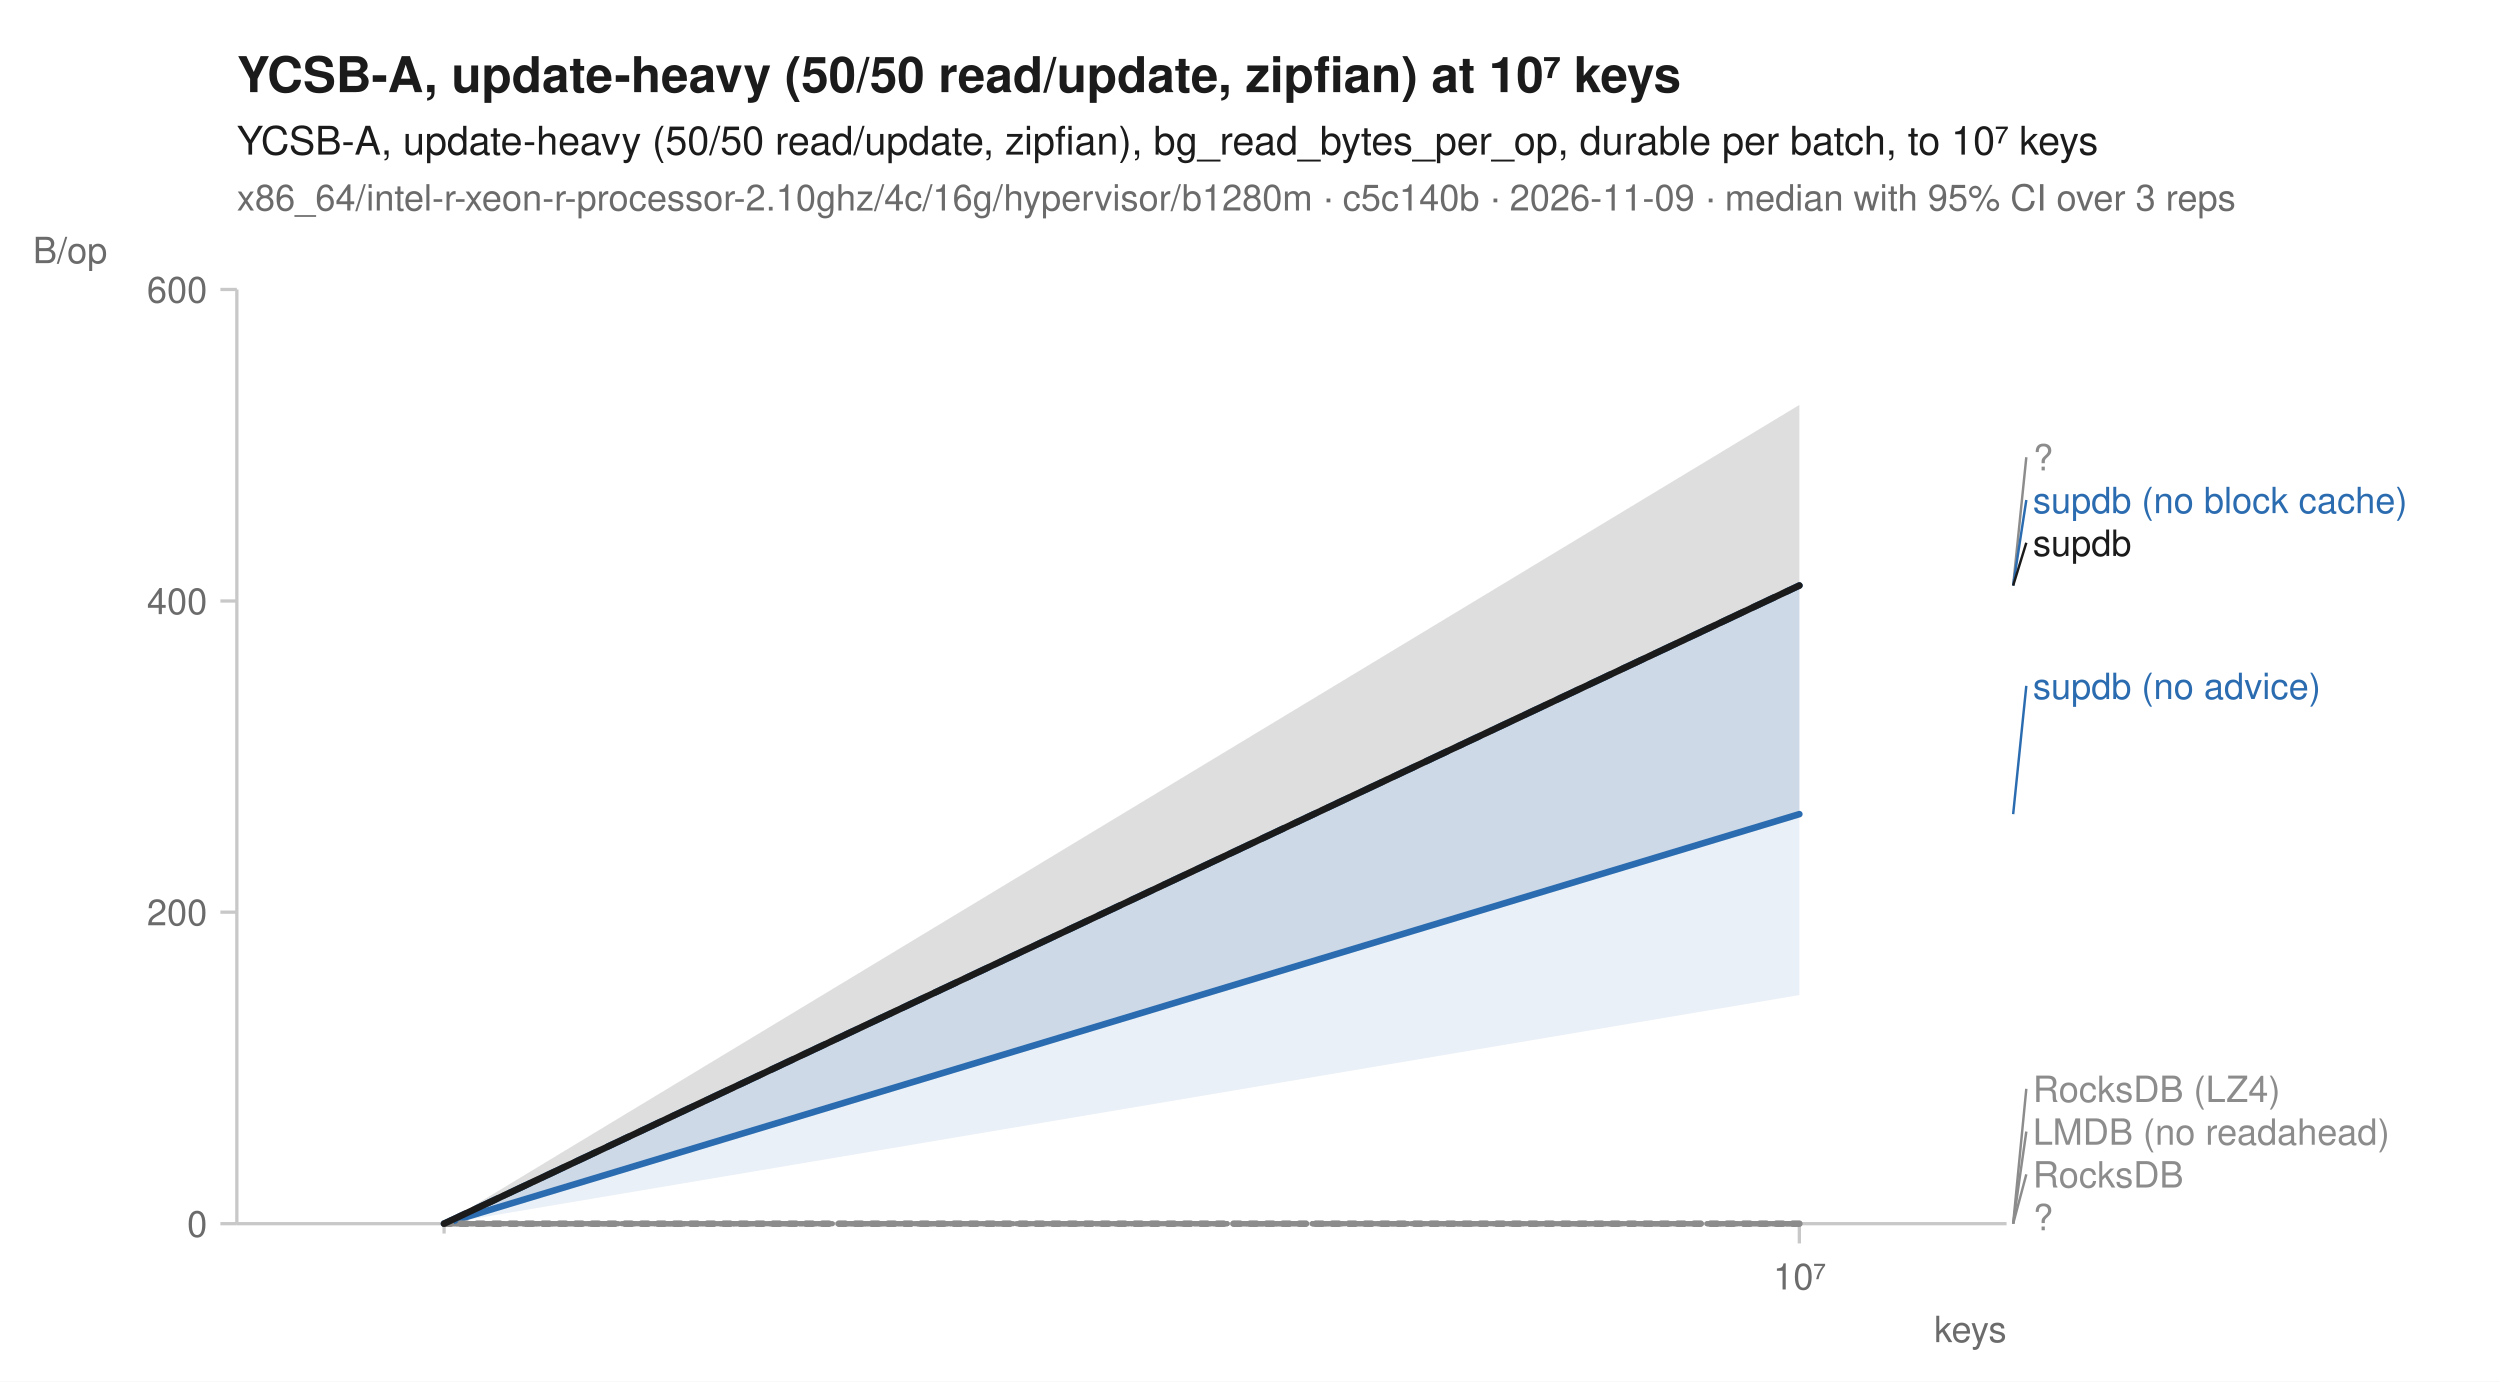
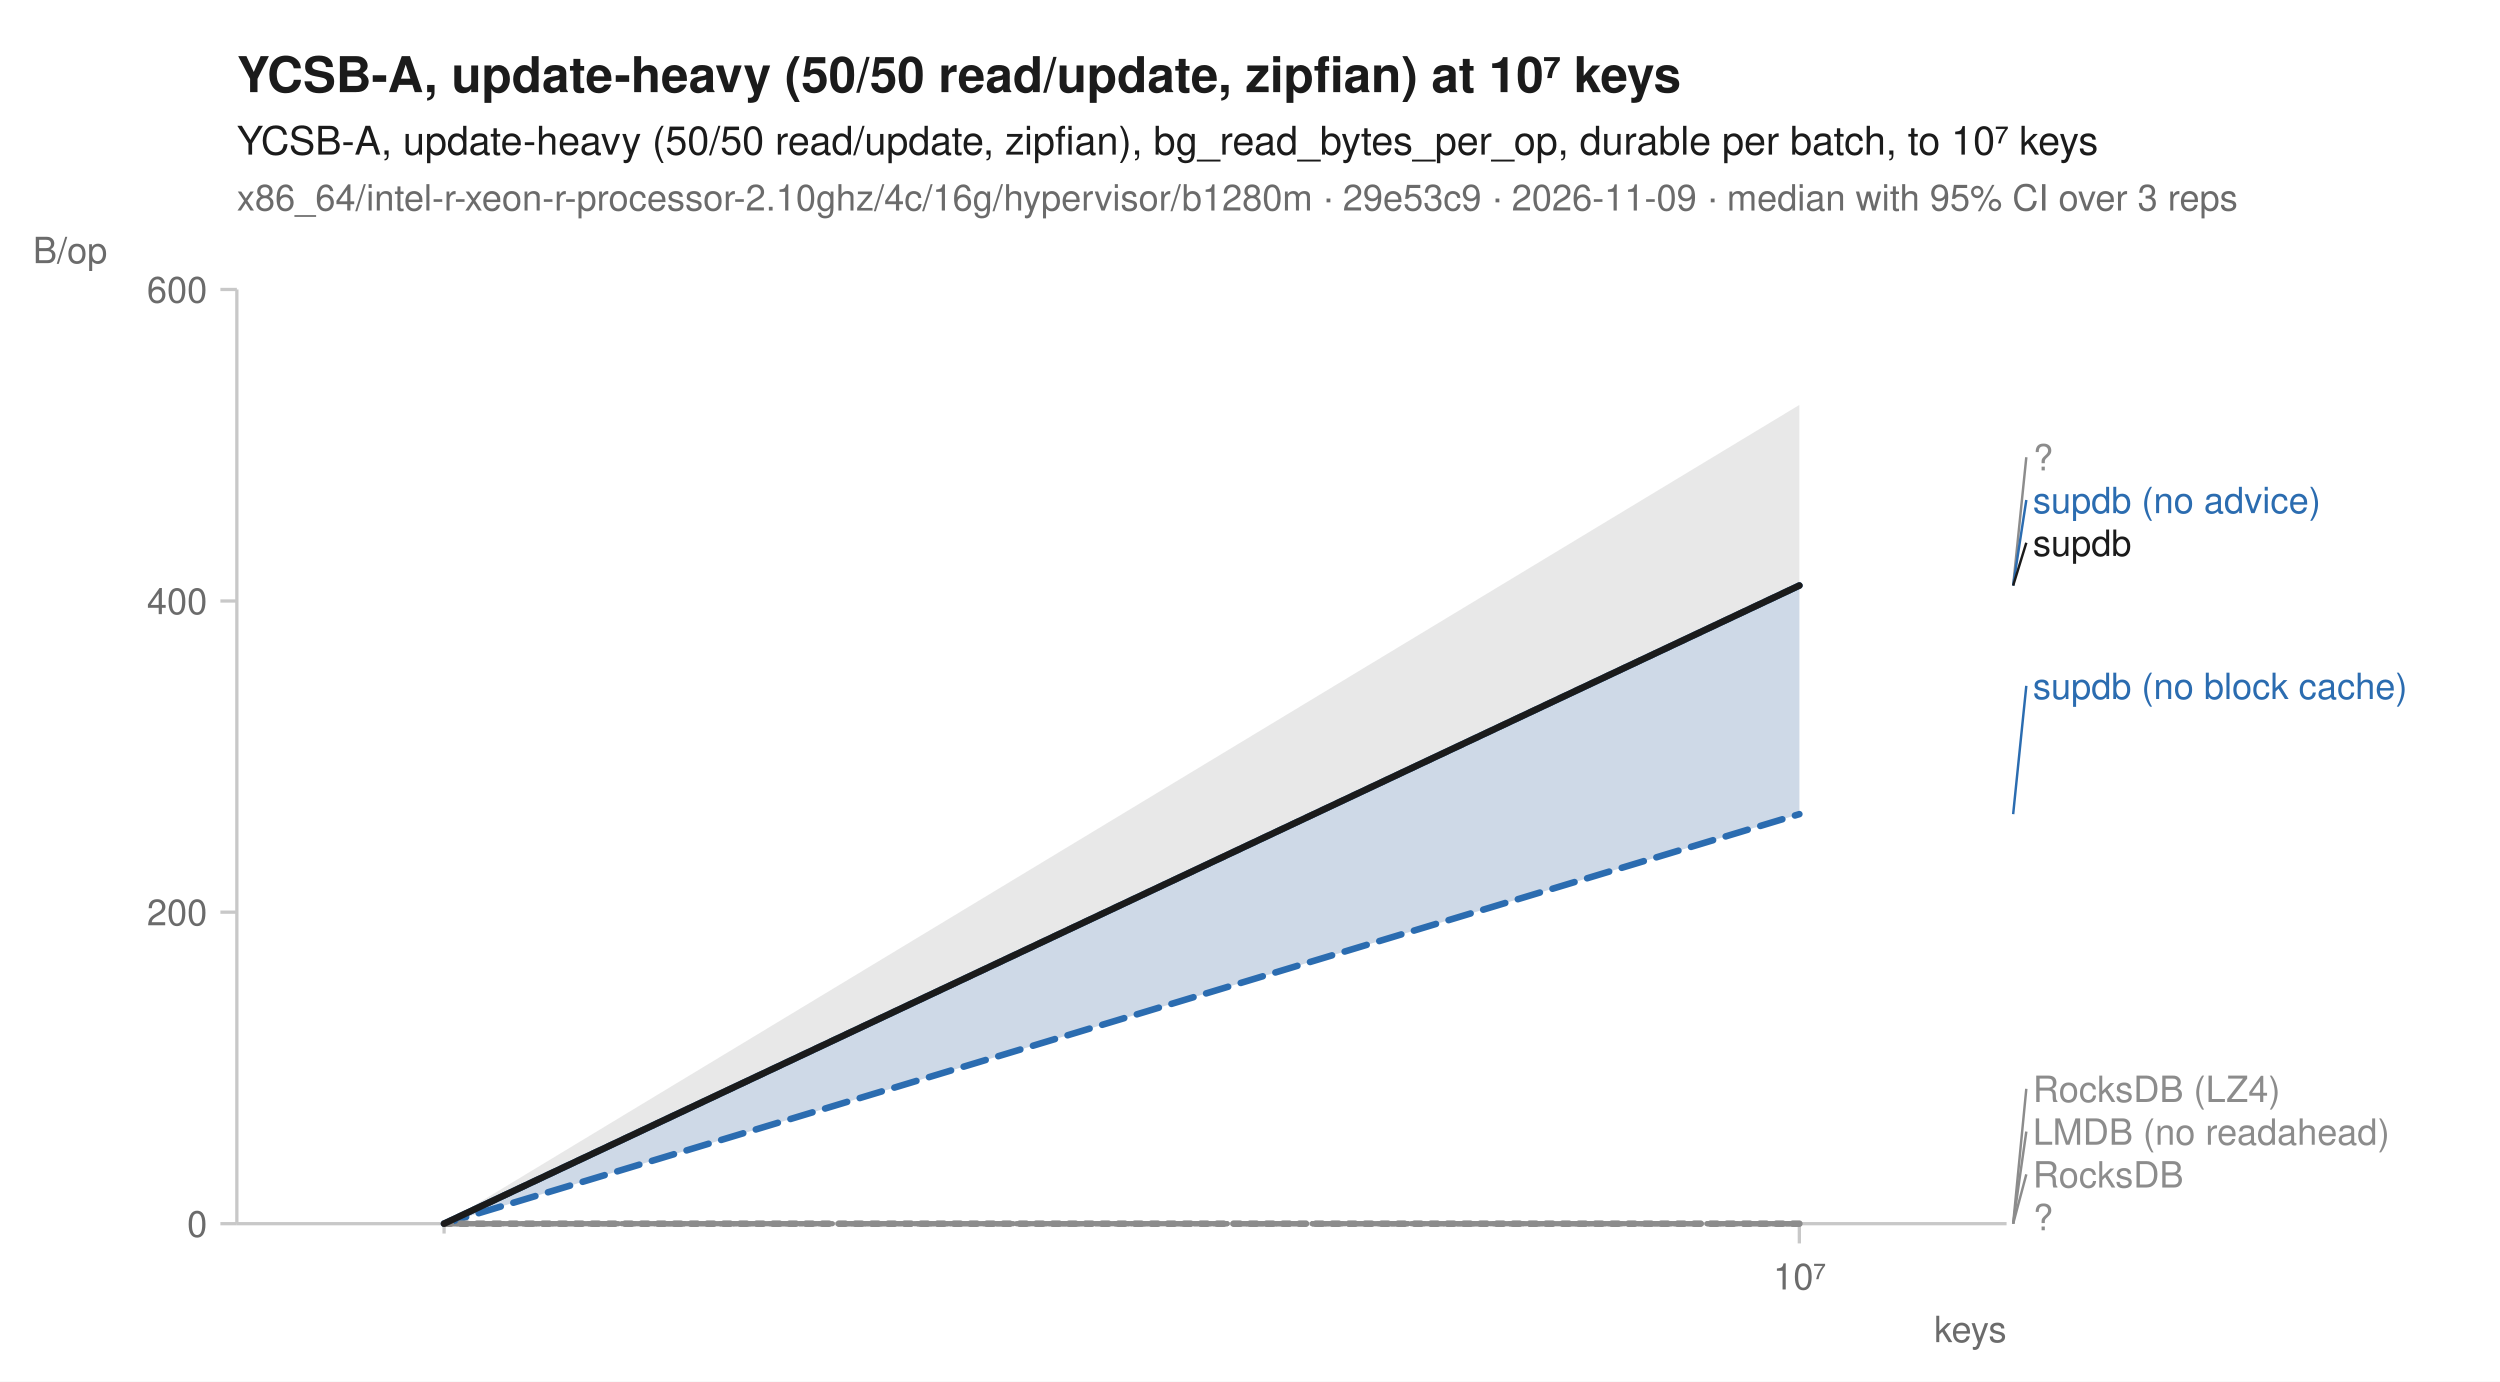
<svg xmlns="http://www.w3.org/2000/svg" width="760" height="420" viewBox="0 0 760 420" font-family="-apple-system, BlinkMacSystemFont, 'Segoe UI', Helvetica, Arial, sans-serif" fill="#1b1b1b">
  <rect width="760" height="420" fill="white" />
  <text x="72" y="28" font-size="15" font-weight="600">YCSB-A, update-heavy (50/50 read/update, zipfian) at 10⁷ keys</text>
  <text x="72" y="47" font-size="12">YCSB-A, update-heavy (50/50 read/update, zipfian), bg_read_bytes_per_op, durable per batch, to 10⁷ keys</text>
-   <text x="72" y="64" font-size="11" fill="#6b6b6b">x86_64/intel-r-xeon-r-processor-2.10ghz/4c/16g/hypervisor/b1280m · c5c140b · 2026-11-09 · median with 95% CI over 3 reps</text>
+   <text x="72" y="64" font-size="11" fill="#6b6b6b">x86_64/intel-r-xeon-r-processor-2.10ghz/4c/16g/hypervisor/b1280m · 29e53c9 · 2026-11-09 · median with 95% CI over 3 reps</text>
  <line x1="72" y1="372" x2="610" y2="372" stroke="#c8c8c8" stroke-width="1" />
  <line x1="72" y1="88" x2="72" y2="372" stroke="#c8c8c8" stroke-width="1" />
  <line x1="135.0" y1="372" x2="135.0" y2="375" stroke="#c8c8c8" stroke-width="1" />
  <line x1="547.0" y1="372" x2="547.0" y2="378" stroke="#c8c8c8" stroke-width="1" />
  <text x="547.0" y="392" font-size="11" text-anchor="middle" fill="#6b6b6b">10⁷</text>
  <text x="610" y="408" font-size="11" text-anchor="end" fill="#6b6b6b">keys</text>
  <line x1="67" y1="372.0" x2="72" y2="372.0" stroke="#c8c8c8" stroke-width="1" />
  <text x="63" y="376.0" font-size="11" text-anchor="end" fill="#6b6b6b">0</text>
  <line x1="67" y1="277.3" x2="72" y2="277.3" stroke="#c8c8c8" stroke-width="1" />
  <text x="63" y="281.3" font-size="11" text-anchor="end" fill="#6b6b6b">200</text>
  <line x1="67" y1="182.7" x2="72" y2="182.7" stroke="#c8c8c8" stroke-width="1" />
  <text x="63" y="186.7" font-size="11" text-anchor="end" fill="#6b6b6b">400</text>
  <line x1="67" y1="88.0" x2="72" y2="88.0" stroke="#c8c8c8" stroke-width="1" />
  <text x="63" y="92.0" font-size="11" text-anchor="end" fill="#6b6b6b">600</text>
  <text x="10" y="80" font-size="11" text-anchor="start" fill="#6b6b6b">B/op</text>
  <path d="M135.0,372.0 L547.0,372.0 L547.0,372.0 L135.0,372.0 Z" fill="#8c8c8c" fill-opacity="0.10" />
  <path d="M135.0,372.0 L547.0,372.0 L547.0,372.0 L135.0,372.0 Z" fill="#8c8c8c" fill-opacity="0.10" />
-   <path d="M135.0,372.0 L547.0,123.1 L547.0,247.5 L135.0,372.0 Z" fill="#8c8c8c" fill-opacity="0.10" />
+   <path d="M135.0,372.0 L547.0,178.0 L547.0,247.5 L135.0,372.0 Z" fill="#8c8c8c" fill-opacity="0.10" />
  <path d="M135.0,372.0 L547.0,372.0 L547.0,372.0 L135.0,372.0 Z" fill="#8c8c8c" fill-opacity="0.10" />
  <path d="M135.0,372.0 L547.0,178.0 L547.0,247.5 L135.0,372.0 Z" fill="#2b6cb0" fill-opacity="0.10" />
-   <path d="M135.0,372.0 L547.0,178.0 L547.0,302.5 L135.0,372.0 Z" fill="#2b6cb0" fill-opacity="0.10" />
+   <path d="M135.0,372.0 L547.0,178.0 L547.0,247.5 L135.0,372.0 Z" fill="#2b6cb0" fill-opacity="0.10" />
  <path d="M135.0,372.0 L547.0,372.0 L547.0,372.0 L135.0,372.0 Z" fill="#8c8c8c" fill-opacity="0.10" />
  <path d="M135.0,372.0 L547.0,123.1 L547.0,178.0 L135.0,372.0 Z" fill="#1b1b1b" fill-opacity="0.10" />
  <path d="M135.0,372.0 L547.0,372.0 " fill="none" stroke="#8c8c8c" stroke-width="1.6" stroke-linejoin="round" stroke-linecap="round" stroke-dasharray="1,3" />
  <path d="M135.0,372.0 L547.0,372.0 " fill="none" stroke="#8c8c8c" stroke-width="1.6" stroke-linejoin="round" stroke-linecap="round" stroke-dasharray="4,2" />
  <path d="M135.0,372.0 L547.0,178.0 " fill="none" stroke="#8c8c8c" stroke-width="2" stroke-linejoin="round" stroke-linecap="round" stroke-dasharray="2,3" />
  <path d="M135.0,372.0 L547.0,372.0 " fill="none" stroke="#8c8c8c" stroke-width="1.6" stroke-linejoin="round" stroke-linecap="round" stroke-dasharray="7,4" />
-   <path d="M135.0,372.0 L547.0,178.0 " fill="none" stroke="#2b6cb0" stroke-width="2" stroke-linejoin="round" stroke-linecap="round" stroke-dasharray="7,4" />
-   <path d="M135.0,372.0 L547.0,247.5 " fill="none" stroke="#2b6cb0" stroke-width="2" stroke-linejoin="round" stroke-linecap="round" />
+   <path d="M135.0,372.0 L547.0,247.5 " fill="none" stroke="#2b6cb0" stroke-width="2" stroke-linejoin="round" stroke-linecap="round" stroke-dasharray="7,4" />
+   <path d="M135.0,372.0 L547.0,178.0 " fill="none" stroke="#2b6cb0" stroke-width="2" stroke-linejoin="round" stroke-linecap="round" />
  <path d="M135.0,372.0 L547.0,372.0 " fill="none" stroke="#8c8c8c" stroke-width="2" stroke-linejoin="round" stroke-linecap="round" stroke-dasharray="2,3" />
  <path d="M135.0,372.0 L547.0,178.0 " fill="none" stroke="#1b1b1b" stroke-width="2" stroke-linejoin="round" stroke-linecap="round" />
  <line x1="612.0" y1="178.0" x2="616.0" y2="139.0" stroke="#8c8c8c" stroke-width="0.75" />
  <text x="618.0" y="143.0" font-size="11" fill="#8c8c8c">?</text>
  <line x1="612.0" y1="178.0" x2="616.0" y2="152.0" stroke="#2b6cb0" stroke-width="0.75" />
-   <text x="618.0" y="156.0" font-size="11" fill="#2b6cb0">supdb (no block cache)</text>
+   <text x="618.0" y="156.0" font-size="11" fill="#2b6cb0">supdb (no advice)</text>
  <line x1="612.0" y1="178.0" x2="616.0" y2="165.0" stroke="#1b1b1b" stroke-width="0.75" />
  <text x="618.0" y="169.0" font-size="11" fill="#1b1b1b">supdb</text>
  <line x1="612.0" y1="247.5" x2="616.0" y2="208.5" stroke="#2b6cb0" stroke-width="0.75" />
-   <text x="618.0" y="212.5" font-size="11" fill="#2b6cb0">supdb (no advice)</text>
+   <text x="618.0" y="212.5" font-size="11" fill="#2b6cb0">supdb (no block cache)</text>
  <line x1="612.0" y1="372.0" x2="616.0" y2="331.0" stroke="#8c8c8c" stroke-width="0.75" />
  <text x="618.0" y="335.0" font-size="11" fill="#8c8c8c">RocksDB (LZ4)</text>
  <line x1="612.0" y1="372.0" x2="616.0" y2="344.0" stroke="#8c8c8c" stroke-width="0.75" />
  <text x="618.0" y="348.0" font-size="11" fill="#8c8c8c">LMDB (no readahead)</text>
  <line x1="612.0" y1="372.0" x2="616.0" y2="357.0" stroke="#8c8c8c" stroke-width="0.75" />
  <text x="618.0" y="361.0" font-size="11" fill="#8c8c8c">RocksDB</text>
  <text x="618.0" y="374.0" font-size="11" fill="#8c8c8c">?</text>
</svg>
